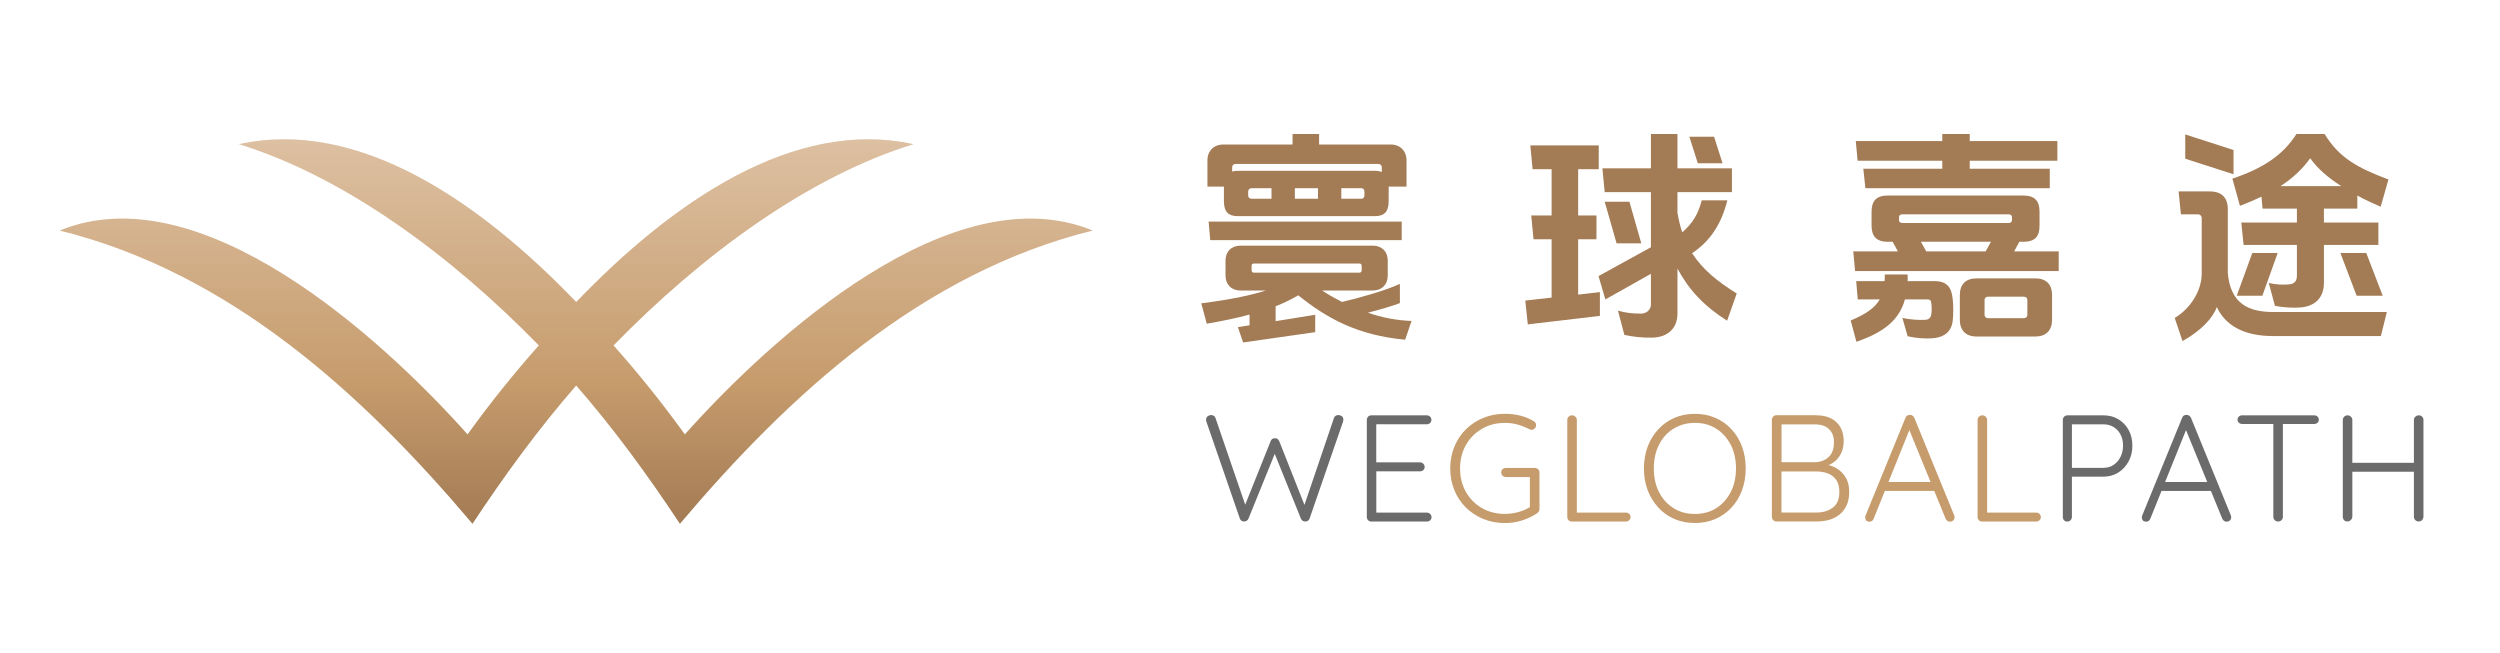
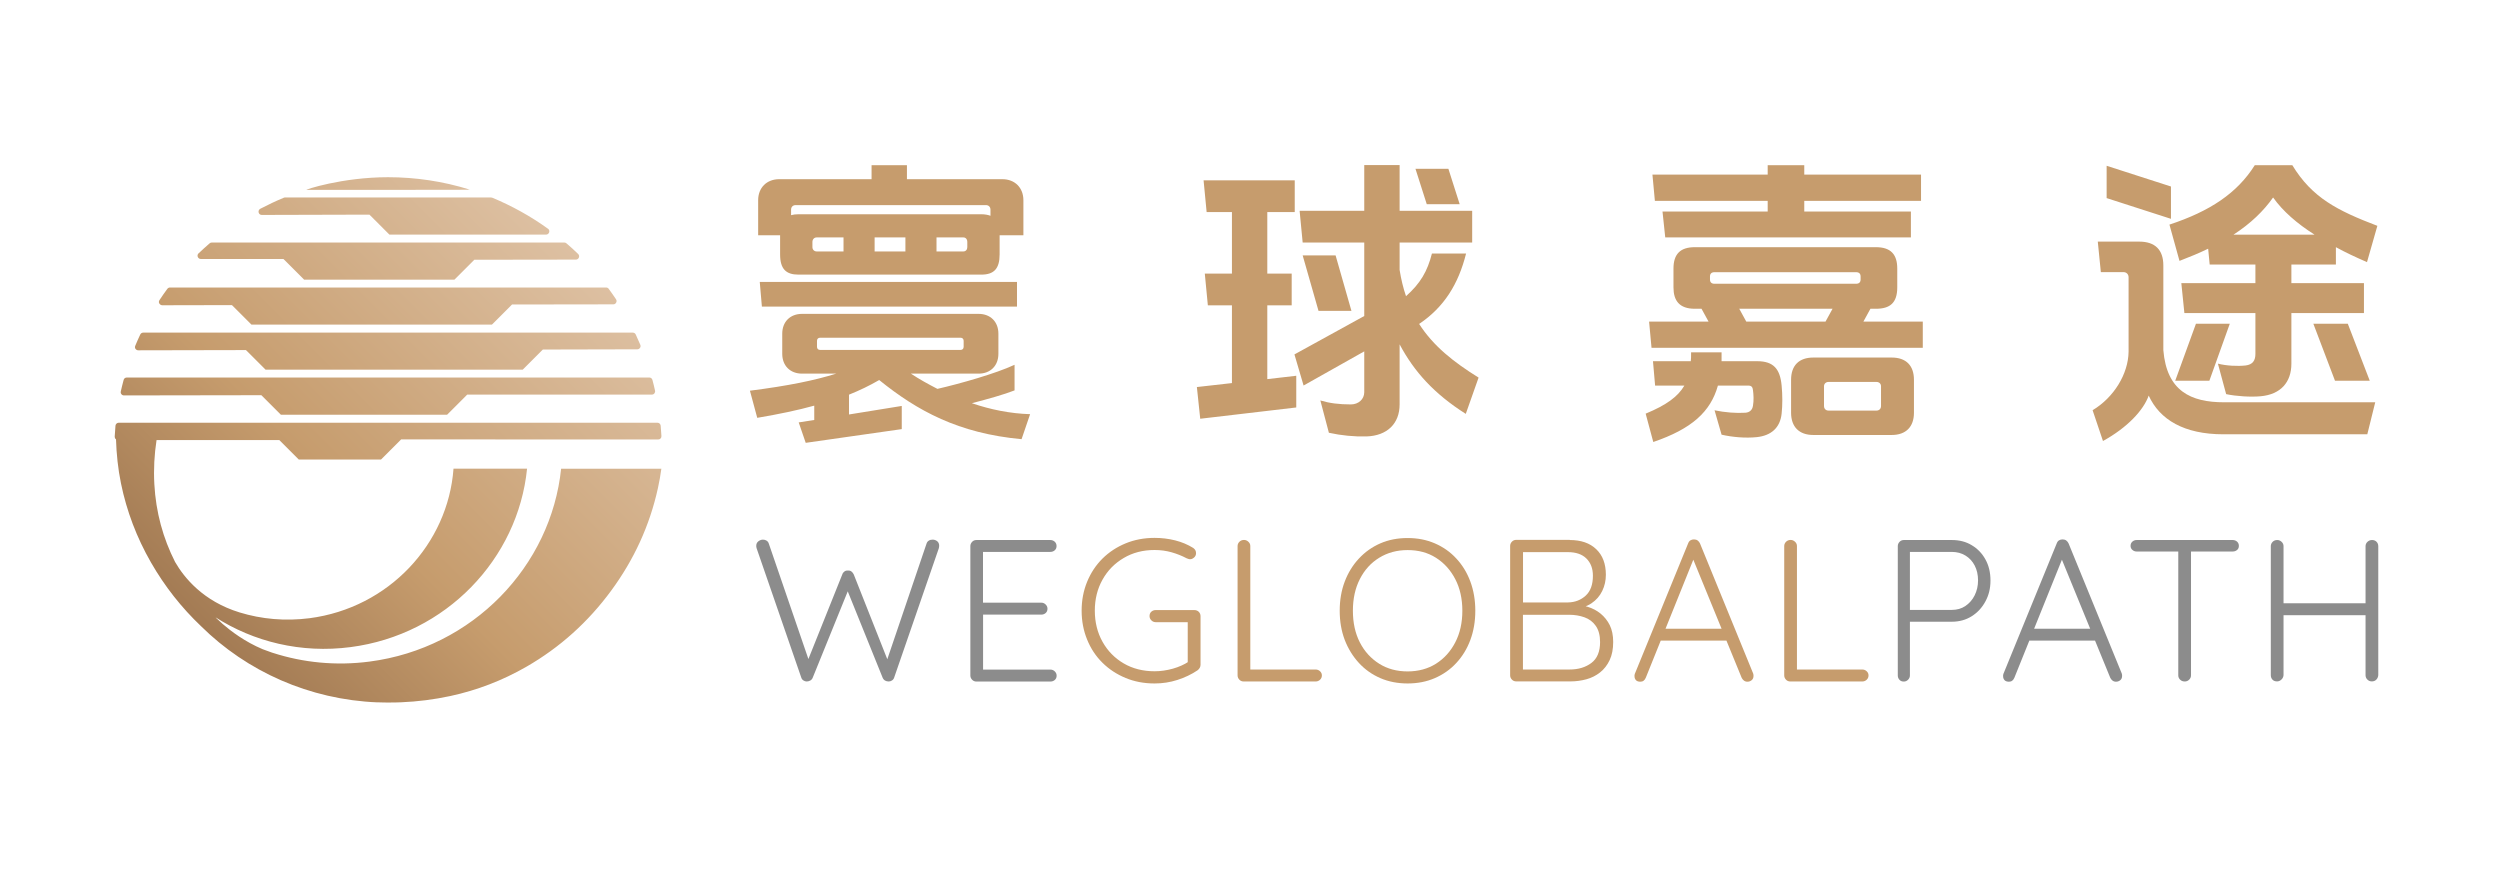
- <svg xmlns="http://www.w3.org/2000/svg" id="Layer_1" data-name="Layer 1" viewBox="0 0 437 114">
+ <svg xmlns="http://www.w3.org/2000/svg" id="Layer_1" data-name="Layer 1" viewBox="0 0 328 114">
  <defs>
    <style>
      .cls-1 {
-         fill: #a37b54;
+         fill: url(#linear-gradient);
      }

      .cls-2 {
-         fill: url(#linear-gradient);
+         fill: #c69c6d;
      }

      .cls-3 {
-         fill: #c69c6d;
-       }
- 
-       .cls-4 {
-         fill: #6b6b6b;
+         fill: #8c8c8c;
      }
    </style>
-     <linearGradient id="linear-gradient" x1="100.71" y1="91.56" x2="100.71" y2="24.33" gradientUnits="userSpaceOnUse">
+     <linearGradient id="linear-gradient" x1="26.5" y1="82.28" x2="75.65" y2="33.13" gradientUnits="userSpaceOnUse">
      <stop offset="0" stop-color="#a37b54" />
      <stop offset=".37" stop-color="#c69c6d" />
      <stop offset="1" stop-color="#ddc0a2" />
    </linearGradient>
  </defs>
  <g>
-     <path class="cls-4" d="M233.97,72.55c.21,0,.41.07.58.2s.27.33.27.6c0,.11-.02.22-.05.34l-5.86,16.97c-.05.16-.15.28-.29.37-.14.09-.28.13-.42.13-.18,0-.34-.04-.48-.12-.14-.08-.25-.21-.32-.38l-4.69-11.61.21.05-4.69,11.56c-.07.18-.18.3-.33.38-.15.08-.3.12-.46.12-.14,0-.28-.04-.42-.13-.14-.09-.24-.21-.29-.37l-5.86-16.97c-.04-.12-.05-.23-.05-.32,0-.27.1-.47.29-.61.2-.14.39-.21.58-.21.18,0,.34.04.48.13.14.09.24.21.29.37l5.33,15.54-.29.03,4.61-11.51c.05-.16.15-.29.28-.38.13-.1.29-.14.46-.12.18-.02.33.02.46.12.13.1.23.23.3.38l4.53,11.45-.26.11,5.3-15.62c.05-.16.15-.28.29-.37.14-.09.31-.13.5-.13Z" />
-     <path class="cls-4" d="M239.69,72.6h9.7c.23,0,.42.08.58.22.16.15.24.34.24.57s-.08.42-.24.56c-.16.14-.35.21-.58.21h-9.09l.27-.45v7.45l-.29-.34h7.93c.23,0,.42.08.58.24s.24.34.24.56c0,.23-.08.42-.24.56s-.35.21-.58.21h-7.87l.24-.26v7.63l-.13-.16h8.96c.23,0,.42.08.58.24.16.16.24.34.24.56,0,.23-.08.42-.24.56-.16.14-.35.21-.58.21h-9.7c-.23,0-.42-.08-.57-.24s-.22-.34-.22-.56v-16.97c0-.21.07-.4.22-.56s.34-.24.57-.24Z" />
-     <path class="cls-3" d="M263.07,91.43c-1.38,0-2.65-.24-3.8-.72-1.16-.48-2.17-1.14-3.04-2-.87-.86-1.54-1.87-2.01-3.04-.48-1.17-.72-2.43-.72-3.79s.24-2.62.72-3.79c.48-1.17,1.15-2.18,2.01-3.04.87-.86,1.88-1.52,3.04-2,1.16-.48,2.43-.72,3.8-.72.94,0,1.84.11,2.71.33.87.22,1.65.55,2.36.99.12.09.22.19.28.3.06.12.09.24.09.38,0,.23-.08.42-.25.57-.17.15-.34.23-.52.23-.09,0-.17-.01-.24-.04s-.15-.06-.24-.09c-.6-.32-1.26-.58-1.96-.78-.71-.2-1.45-.3-2.23-.3-1.52,0-2.87.35-4.05,1.05-1.19.7-2.11,1.64-2.79,2.84-.67,1.19-1.01,2.55-1.01,4.07s.33,2.88,1.01,4.08c.67,1.2,1.6,2.15,2.79,2.84,1.18.69,2.54,1.03,4.05,1.03.8,0,1.6-.12,2.4-.34.8-.23,1.5-.54,2.08-.93l-.13.56v-6.1l.4.37h-4.59c-.23,0-.42-.08-.58-.24-.16-.16-.24-.34-.24-.56,0-.25.08-.44.24-.58.16-.14.35-.21.58-.21h5.04c.25,0,.45.08.6.23s.23.34.23.57v6.39c0,.14-.04.27-.11.4-.07.12-.17.23-.29.32-.79.53-1.67.95-2.64,1.26-.96.31-1.96.46-2.98.46Z" />
-     <path class="cls-3" d="M284.2,89.6c.23,0,.42.08.58.23s.24.33.24.54c0,.23-.08.42-.24.57-.16.15-.35.23-.58.23h-9.44c-.23,0-.42-.08-.57-.24-.15-.16-.23-.34-.23-.56v-16.97c0-.21.08-.4.24-.56s.36-.24.61-.24c.21,0,.4.08.57.24s.25.34.25.56v16.65l-.5-.45h9.07Z" />
-     <path class="cls-3" d="M305.15,81.88c0,1.4-.22,2.67-.65,3.83-.43,1.16-1.05,2.17-1.84,3.02-.79.86-1.74,1.52-2.82,1.99s-2.28.7-3.57.7-2.5-.23-3.58-.7c-1.08-.47-2.02-1.13-2.81-1.99s-1.41-1.86-1.86-3.02c-.44-1.16-.66-2.43-.66-3.83s.22-2.67.66-3.83c.44-1.16,1.06-2.16,1.86-3.02s1.73-1.52,2.81-1.99c1.08-.47,2.27-.7,3.58-.7s2.48.23,3.57.7c1.09.47,2.03,1.13,2.82,1.99.8.86,1.41,1.86,1.84,3.02.43,1.16.65,2.44.65,3.83ZM303.45,81.88c0-1.57-.31-2.96-.93-4.15-.62-1.19-1.46-2.12-2.53-2.8s-2.31-1.01-3.72-1.01-2.64.34-3.73,1.01-1.93,1.6-2.54,2.8c-.61,1.19-.91,2.58-.91,4.15s.3,2.96.91,4.15c.61,1.19,1.46,2.12,2.54,2.8s2.33,1.01,3.73,1.01,2.66-.34,3.72-1.01,1.91-1.6,2.53-2.8c.62-1.19.93-2.58.93-4.15Z" />
-     <path class="cls-3" d="M317.53,72.6c1.49,0,2.65.4,3.49,1.21.84.8,1.26,1.92,1.26,3.35,0,.76-.16,1.47-.48,2.13-.32.66-.79,1.2-1.42,1.62-.63.42-1.39.65-2.29.7l-.13-.53c.65,0,1.29.09,1.92.28.63.19,1.19.48,1.7.89.5.41.91.92,1.21,1.52.3.61.45,1.35.45,2.21,0,.92-.15,1.71-.46,2.37s-.73,1.2-1.26,1.62-1.13.72-1.79.9-1.36.28-2.08.28h-7.13c-.23,0-.42-.08-.57-.24-.15-.16-.23-.34-.23-.56v-16.97c0-.21.08-.4.23-.56.15-.16.34-.24.57-.24h7.03ZM317.29,74.19h-6.2l.32-.5v7.5l-.29-.4h6.2c.92-.02,1.69-.32,2.32-.9.63-.58.94-1.45.94-2.6,0-.96-.29-1.71-.86-2.27s-1.38-.83-2.43-.83ZM317.5,82.41h-6.23l.13-.19v7.61l-.16-.24h6.28c1.15,0,2.1-.29,2.86-.86s1.14-1.49,1.14-2.74c0-.88-.19-1.59-.56-2.12s-.87-.91-1.49-1.13c-.62-.22-1.28-.33-1.99-.33Z" />
-     <path class="cls-3" d="M333.96,74.67l-6.44,15.99c-.07.18-.17.31-.29.4-.12.09-.27.13-.42.13-.27,0-.46-.07-.58-.2-.12-.13-.19-.3-.19-.49-.02-.09,0-.19.03-.32l7-17.13c.07-.19.17-.33.31-.41.13-.08.29-.12.46-.12.19,0,.36.05.49.15.13.1.23.22.3.38l6.97,17.05c.04.11.05.21.05.32,0,.25-.08.44-.24.57-.16.13-.34.2-.56.2-.18,0-.33-.05-.46-.15-.13-.1-.23-.23-.3-.38l-6.6-16.12.48.13ZM329.06,85.81l.66-1.56h8.22l.32,1.56h-9.2Z" />
-     <path class="cls-3" d="M355.92,89.6c.23,0,.42.08.58.23s.24.33.24.54c0,.23-.08.42-.24.57-.16.15-.35.23-.58.23h-9.44c-.23,0-.42-.08-.57-.24-.15-.16-.23-.34-.23-.56v-16.97c0-.21.08-.4.24-.56s.36-.24.61-.24c.21,0,.4.08.57.24s.25.34.25.56v16.65l-.5-.45h9.07Z" />
-     <path class="cls-4" d="M367.66,72.6c.99,0,1.87.22,2.62.68.76.45,1.36,1.07,1.8,1.87.44.79.66,1.71.66,2.76s-.22,1.92-.66,2.74c-.44.82-1.04,1.47-1.8,1.95-.76.48-1.63.72-2.62.72h-5.62l.13-.24v7.29c0,.21-.08.4-.24.56-.16.16-.34.24-.56.24-.25,0-.44-.08-.58-.24s-.21-.34-.21-.56v-16.97c0-.21.08-.4.23-.56.15-.16.34-.24.57-.24h6.28ZM367.66,81.78c.69,0,1.29-.17,1.8-.52s.92-.81,1.21-1.4c.29-.59.44-1.24.44-1.95,0-.74-.15-1.39-.44-1.95-.29-.56-.69-.99-1.21-1.31s-1.11-.48-1.8-.48h-5.62l.13-.21v7.98l-.16-.16h5.65Z" />
-     <path class="cls-4" d="M382.32,74.67l-6.44,15.99c-.07.18-.17.31-.29.4-.12.09-.27.13-.42.13-.27,0-.46-.07-.58-.2-.12-.13-.19-.3-.19-.49-.02-.09,0-.19.03-.32l7-17.13c.07-.19.17-.33.31-.41.13-.08.29-.12.46-.12.19,0,.36.05.49.15.13.1.23.22.3.38l6.97,17.05c.04.11.05.21.05.32,0,.25-.08.44-.24.57-.16.13-.34.2-.56.2-.18,0-.33-.05-.46-.15-.13-.1-.23-.23-.3-.38l-6.6-16.12.48.13ZM377.42,85.81l.66-1.56h8.22l.32,1.56h-9.2Z" />
-     <path class="cls-4" d="M391.92,74.11c-.21,0-.4-.07-.56-.21s-.24-.32-.24-.53c0-.23.08-.42.24-.56s.34-.21.56-.21h12.59c.23,0,.42.07.58.21s.24.33.24.56-.08.41-.24.54c-.16.13-.35.2-.58.2h-12.59ZM398.23,91.16c-.25,0-.45-.08-.61-.24s-.24-.34-.24-.56v-16.89h1.67v16.89c0,.21-.08.4-.24.56s-.35.24-.58.24Z" />
-     <path class="cls-4" d="M410.37,72.6c.21,0,.4.08.57.24s.25.35.25.58v16.91c-.02.23-.11.42-.28.58s-.36.24-.57.24c-.26,0-.47-.08-.61-.24s-.21-.35-.21-.58v-16.91c0-.23.08-.42.24-.58s.36-.24.61-.24ZM410.24,80.9h12.59l-.03,1.56h-12.67l.11-1.56ZM422.8,72.6c.25,0,.45.08.6.24.15.16.22.35.22.58v16.91c-.02.23-.1.42-.25.58-.15.16-.35.24-.6.24-.23,0-.42-.08-.58-.24-.16-.16-.24-.35-.24-.58v-16.91c0-.23.08-.42.25-.58s.37-.24.6-.24Z" />
+     <path class="cls-3" d="M122.37,70.8c.21,0,.41.07.58.2s.27.33.27.6c0,.11-.02.22-.05.34l-5.86,16.97c-.05.16-.15.28-.29.37-.14.09-.28.13-.42.13-.18,0-.34-.04-.48-.12-.14-.08-.25-.21-.32-.38l-4.69-11.61.21.05-4.69,11.56c-.07.18-.18.3-.33.38-.15.08-.3.12-.46.12-.14,0-.28-.04-.42-.13-.14-.09-.24-.21-.29-.37l-5.86-16.97c-.04-.12-.05-.23-.05-.32,0-.27.1-.47.29-.61.19-.14.39-.21.58-.21.18,0,.34.04.48.13.14.09.24.21.29.37l5.33,15.54-.29.03,4.61-11.51c.05-.16.15-.29.28-.38.13-.1.29-.14.46-.12.18-.02.33.02.46.12.13.1.23.23.3.38l4.53,11.45-.27.11,5.3-15.62c.05-.16.15-.28.29-.37.14-.09.31-.13.5-.13Z" />
+     <path class="cls-3" d="M128.1,70.85h9.7c.23,0,.42.08.58.22.16.15.24.34.24.57s-.08.42-.24.56c-.16.14-.35.21-.58.21h-9.09l.26-.45v7.45l-.29-.34h7.93c.23,0,.42.08.58.24s.24.34.24.56c0,.23-.08.42-.24.56s-.35.21-.58.21h-7.87l.24-.26v7.63l-.13-.16h8.96c.23,0,.42.08.58.24s.24.34.24.56c0,.23-.08.42-.24.56s-.35.21-.58.21h-9.7c-.23,0-.42-.08-.57-.24-.15-.16-.23-.34-.23-.56v-16.97c0-.21.08-.4.23-.56.15-.16.34-.24.57-.24Z" />
+     <path class="cls-2" d="M151.48,89.67c-1.38,0-2.65-.24-3.8-.72-1.16-.48-2.17-1.14-3.04-2-.87-.86-1.54-1.87-2.01-3.04-.48-1.17-.72-2.43-.72-3.79s.24-2.62.72-3.79c.48-1.17,1.15-2.18,2.01-3.04.87-.86,1.88-1.52,3.04-2,1.16-.48,2.43-.72,3.8-.72.94,0,1.84.11,2.71.33.87.22,1.65.55,2.36.99.12.09.22.19.28.3.06.12.09.24.09.38,0,.23-.08.42-.25.57-.17.15-.34.23-.52.23-.09,0-.17-.01-.24-.04s-.15-.06-.24-.09c-.6-.32-1.26-.58-1.96-.78-.71-.2-1.45-.3-2.23-.3-1.52,0-2.87.35-4.05,1.05-1.19.7-2.11,1.64-2.78,2.84-.67,1.19-1.01,2.55-1.01,4.07s.34,2.88,1.01,4.08c.67,1.2,1.6,2.15,2.78,2.84,1.18.69,2.54,1.03,4.05,1.03.8,0,1.6-.12,2.4-.34.8-.23,1.5-.54,2.08-.93l-.13.56v-6.1l.4.37h-4.59c-.23,0-.42-.08-.58-.24-.16-.16-.24-.34-.24-.56,0-.25.08-.44.24-.58.16-.14.35-.21.58-.21h5.04c.25,0,.45.08.6.23s.23.34.23.57v6.39c0,.14-.04.27-.11.4-.07.12-.17.23-.29.32-.79.53-1.67.95-2.64,1.26-.96.31-1.96.46-2.98.46Z" />
+     <path class="cls-2" d="M172.61,87.84c.23,0,.42.08.58.23s.24.33.24.54c0,.23-.08.42-.24.57-.16.15-.35.23-.58.23h-9.44c-.23,0-.42-.08-.57-.24-.15-.16-.23-.34-.23-.56v-16.97c0-.21.08-.4.24-.56s.36-.24.61-.24c.21,0,.4.08.57.24s.25.34.25.56v16.65l-.5-.45h9.07Z" />
+     <path class="cls-2" d="M193.56,80.13c0,1.4-.22,2.67-.65,3.83-.43,1.16-1.05,2.17-1.84,3.02-.79.86-1.74,1.52-2.82,1.99s-2.28.7-3.57.7-2.5-.23-3.58-.7c-1.08-.47-2.02-1.13-2.81-1.99s-1.41-1.86-1.86-3.02c-.44-1.16-.66-2.43-.66-3.83s.22-2.67.66-3.83c.44-1.16,1.06-2.16,1.86-3.02s1.73-1.52,2.81-1.99c1.08-.47,2.27-.7,3.58-.7s2.48.23,3.57.7c1.09.47,2.03,1.13,2.82,1.99.8.86,1.41,1.86,1.84,3.02.43,1.16.65,2.44.65,3.83ZM191.86,80.13c0-1.57-.31-2.96-.93-4.15-.62-1.19-1.46-2.12-2.53-2.8s-2.31-1.01-3.72-1.01-2.64.34-3.73,1.01-1.93,1.6-2.54,2.8c-.61,1.19-.91,2.58-.91,4.15s.3,2.96.91,4.15c.61,1.19,1.46,2.12,2.54,2.8s2.33,1.01,3.73,1.01,2.66-.34,3.72-1.01,1.91-1.6,2.53-2.8c.62-1.19.93-2.58.93-4.15Z" />
+     <path class="cls-2" d="M205.94,70.85c1.49,0,2.65.4,3.49,1.21.84.8,1.26,1.92,1.26,3.35,0,.76-.16,1.47-.48,2.13-.32.66-.79,1.2-1.42,1.62-.63.42-1.39.65-2.29.7l-.13-.53c.65,0,1.29.09,1.92.28.63.19,1.19.48,1.7.89.5.41.91.92,1.21,1.52.3.61.45,1.35.45,2.21,0,.92-.15,1.71-.46,2.37s-.73,1.2-1.26,1.62-1.13.72-1.79.9-1.36.28-2.08.28h-7.13c-.23,0-.42-.08-.57-.24-.15-.16-.23-.34-.23-.56v-16.97c0-.21.08-.4.23-.56.15-.16.34-.24.57-.24h7.03ZM205.7,72.44h-6.2l.32-.5v7.5l-.29-.4h6.2c.92-.02,1.69-.32,2.32-.9.63-.58.94-1.45.94-2.6,0-.96-.29-1.71-.86-2.27s-1.38-.83-2.43-.83ZM205.91,80.66h-6.23l.13-.19v7.61l-.16-.24h6.28c1.15,0,2.1-.29,2.86-.86s1.14-1.49,1.14-2.74c0-.88-.19-1.59-.56-2.12s-.87-.91-1.49-1.13c-.62-.22-1.28-.33-1.99-.33Z" />
+     <path class="cls-2" d="M222.37,72.92l-6.44,15.99c-.07.18-.17.31-.29.4-.12.09-.27.13-.42.13-.27,0-.46-.07-.58-.2-.12-.13-.19-.3-.19-.49-.02-.09,0-.19.03-.32l7-17.13c.07-.19.17-.33.31-.41.13-.08.29-.12.46-.12.19,0,.36.05.49.15.13.1.23.22.3.38l6.97,17.05c.04.11.05.21.05.32,0,.25-.08.44-.24.57-.16.13-.34.2-.56.2-.18,0-.33-.05-.46-.15-.13-.1-.23-.23-.3-.38l-6.6-16.12.48.13ZM217.47,84.05l.66-1.56h8.22l.32,1.56h-9.2Z" />
+     <path class="cls-2" d="M244.33,87.84c.23,0,.42.08.58.23s.24.33.24.54c0,.23-.08.42-.24.57-.16.15-.35.23-.58.23h-9.44c-.23,0-.42-.08-.57-.24-.15-.16-.23-.34-.23-.56v-16.97c0-.21.08-.4.24-.56s.36-.24.61-.24c.21,0,.4.08.57.24s.25.34.25.56v16.65l-.5-.45h9.07Z" />
+     <path class="cls-3" d="M256.07,70.85c.99,0,1.87.22,2.62.68.76.45,1.36,1.07,1.8,1.87.44.79.66,1.71.66,2.76s-.22,1.92-.66,2.74c-.44.82-1.04,1.47-1.8,1.95-.76.48-1.63.72-2.62.72h-5.62l.13-.24v7.29c0,.21-.08.4-.24.56-.16.16-.34.24-.56.24-.25,0-.44-.08-.58-.24s-.21-.34-.21-.56v-16.97c0-.21.08-.4.23-.56.15-.16.34-.24.57-.24h6.28ZM256.07,80.02c.69,0,1.29-.17,1.8-.52s.92-.81,1.21-1.4c.29-.59.44-1.24.44-1.95,0-.74-.15-1.39-.44-1.95-.29-.56-.69-.99-1.21-1.31s-1.11-.48-1.8-.48h-5.62l.13-.21v7.98l-.16-.16h5.65Z" />
+     <path class="cls-3" d="M270.73,72.92l-6.44,15.99c-.07.18-.17.31-.29.4-.12.09-.27.13-.42.13-.27,0-.46-.07-.58-.2-.12-.13-.19-.3-.19-.49-.02-.09,0-.19.03-.32l7-17.13c.07-.19.17-.33.31-.41.13-.08.29-.12.46-.12.19,0,.36.05.49.15.13.1.23.22.3.38l6.97,17.05c.04.11.05.21.05.32,0,.25-.08.44-.24.57-.16.13-.34.2-.56.2-.18,0-.33-.05-.46-.15-.13-.1-.23-.23-.3-.38l-6.6-16.12.48.13ZM265.83,84.05l.66-1.56h8.22l.32,1.56h-9.2Z" />
+     <path class="cls-3" d="M280.33,72.36c-.21,0-.4-.07-.56-.21s-.24-.32-.24-.53c0-.23.08-.42.24-.56s.34-.21.56-.21h12.59c.23,0,.42.07.58.21s.24.33.24.56-.08.41-.24.54c-.16.13-.35.2-.58.2h-12.59ZM286.64,89.41c-.25,0-.45-.08-.61-.24s-.24-.34-.24-.56v-16.89h1.67v16.89c0,.21-.08.4-.24.56s-.35.24-.58.24Z" />
+     <path class="cls-3" d="M298.78,70.85c.21,0,.4.08.57.24s.25.35.25.58v16.91c-.02.23-.11.42-.28.58s-.36.24-.57.24c-.26,0-.47-.08-.61-.24s-.21-.35-.21-.58v-16.91c0-.23.08-.42.24-.58s.36-.24.61-.24ZM298.65,79.15h12.59l-.03,1.56h-12.67l.11-1.56ZM311.21,70.85c.25,0,.45.08.6.24.15.16.22.35.22.58v16.91c-.02.23-.1.42-.25.58-.15.16-.35.24-.6.24-.23,0-.42-.08-.58-.24-.16-.16-.24-.35-.24-.58v-16.91c0-.23.08-.42.25-.58s.37-.24.6-.24Z" />
  </g>
  <g>
-     <path class="cls-1" d="M246.74,56.1l-1.12,3.28c-8.28-.76-13.68-3.72-18.68-7.76-1.24.72-2.56,1.36-3.96,1.92v2.6l6.92-1.12v3.04l-12.6,1.8-.92-2.68,2.04-.32v-1.88c-2.16.6-4.64,1.12-7.48,1.6l-.96-3.56c5.04-.64,8.52-1.36,11.32-2.24h-4.48c-1.56,0-2.6-1.04-2.6-2.6v-2.64c0-1.56,1.04-2.6,2.6-2.6h23.16c1.56,0,2.6,1.04,2.6,2.6v2.64c0,1.56-1.04,2.6-2.6,2.6h-8.88c1.08.72,2.24,1.36,3.48,2,2.96-.68,7.64-2,10.12-3.16v3.36c-1.32.52-3.44,1.12-5.6,1.68,2.44.84,5.04,1.36,7.64,1.44ZM242.74,35.14c0,1.88-.76,2.64-2.4,2.64h-24c-1.6,0-2.4-.72-2.4-2.64v-2.52h-2.88v-4.6c0-1.64,1.12-2.76,2.76-2.76h12.12v-1.84h4.64v1.84h12.52c1.64,0,2.76,1.12,2.76,2.76v4.6h-3.12v2.52ZM245.02,41.98h-33.47l-.28-3.24h33.75v3.24ZM241.54,29.26c0-.36-.24-.6-.6-.6h-24.96c-.36,0-.6.24-.6.6v.72c.28-.08.6-.12.96-.12h24c.48,0,.88.08,1.2.2v-.8ZM222.26,32.9h-3.52c-.32,0-.56.24-.56.6v.68c0,.32.24.56.56.56h3.52v-1.84ZM219.18,47.66h18.44c.24,0,.4-.16.4-.4v-.8c0-.24-.16-.4-.4-.4h-18.44c-.24,0-.4.16-.4.4v.8c0,.24.16.4.4.4ZM230.38,32.9h-4.04v1.84h4.04v-1.84ZM237.98,34.74c.32,0,.52-.24.52-.56v-.68c0-.36-.2-.6-.52-.6h-3.52v1.84h3.52Z" />
-     <path class="cls-1" d="M279.66,51.06v4.16l-12.6,1.48-.44-4.16,4.6-.52v-10.2h-3.16l-.4-4.16h3.56v-8.08h-3.32l-.4-4.16h11.96v4.16h-3.6v8.08h3.2v4.16h-3.2v9.68l3.8-.44ZM303.58,51.3l-1.68,4.76c-4.16-2.64-6.76-5.52-8.68-9.12v7.88c0,2.52-1.64,4.12-4.36,4.2-1.6.04-3.28-.12-4.92-.48l-1.12-4.24c1.2.36,2.44.52,4,.52,1,0,1.76-.68,1.76-1.6v-5.36l-7.96,4.48-1.2-4.08,9.16-5.04v-9.64h-8.08l-.4-4.16h8.48v-6h4.64v6h9.52v4.16h-9.52v3.6c.2,1.24.48,2.4.84,3.44,1.88-1.68,2.8-3.24,3.4-5.6h4.48c-1,4-2.88,7.04-6.16,9.24,1.88,2.92,4.52,5,7.8,7.04ZM284.82,35.26l2.08,7.28h-4.32l-2.08-7.28h4.32ZM299.62,23.9l1.48,4.64h-4.32l-1.48-4.64h4.32Z" />
-     <path class="cls-1" d="M338.14,49.14c2.16,0,3,1.04,3.2,3.2.12,1.24.12,2.56,0,3.68-.2,1.88-1.4,2.88-3.24,3.08-1.52.16-3.24,0-4.64-.32l-.92-3.2c1.32.28,2.84.4,4.04.32.56-.04.92-.36,1-.92.12-.68.08-1.44,0-2.04-.04-.4-.2-.6-.6-.6h-4c-.96,3.44-3.44,5.68-8.48,7.4l-1-3.72c2.72-1.12,4.24-2.24,5.08-3.68h-3.84l-.28-3.2h4.96c.04-.28.04-.6.04-.92v-.24h4v1.16h4.68ZM352.06,43.94h7.8v3.44h-35.59l-.32-3.44h7.8l-.92-1.68h-.88c-2.04,0-2.8-1.08-2.8-2.8v-2.48c0-1.88.88-2.8,2.8-2.8h23.76c1.92,0,2.8.92,2.8,2.8v2.48c0,2.04-.96,2.8-2.8,2.8h-.72l-.92,1.68ZM358.3,29.5v3.4h-32.23l-.36-3.4h13.8v-1.4h-14.8l-.32-3.44h15.12v-1.24h4.8v1.24h15.32v3.44h-15.32v1.4h14ZM331.94,38.02v.4c0,.36.2.56.6.56h18.56c.4,0,.6-.2.6-.56v-.4c0-.36-.2-.56-.6-.56h-18.56c-.4,0-.6.2-.6.56ZM335.78,42.26l.92,1.68h10.4l.92-1.68h-12.24ZM358.7,51.58v4.32c0,1.84-1.04,2.92-2.92,2.92h-10.28c-1.88,0-2.92-1.08-2.92-2.92v-4.32c0-1.88,1.04-2.92,2.92-2.92h10.28c1.88,0,2.92,1.04,2.92,2.92ZM346.9,52.42v2.6c0,.36.24.6.6.6h6.28c.36,0,.6-.24.6-.6v-2.6c0-.32-.24-.56-.6-.56h-6.28c-.36,0-.6.24-.6.56Z" />
-     <path class="cls-1" d="M397.38,54.54h19.84l-1.04,4.2h-18.88c-5.16,0-8.36-1.92-9.8-5.08-.68,1.92-2.8,4.2-6,5.96l-1.36-4.04c2.8-1.68,4.68-4.76,4.72-7.68v-9.76c0-.4-.28-.68-.68-.68h-2.96l-.4-4h5.44c2.08,0,3.16,1.08,3.16,3.12v11.12c.44,5.36,3.6,6.84,7.96,6.84ZM381.98,27.74v-4.24l8.44,2.72v4.24l-8.44-2.72ZM412.06,36.46h-5.84v2.44h9.52v3.92h-9.52v6.64c0,2.44-1.4,4.04-4.04,4.28-1.32.12-3.2,0-4.52-.28l-1.08-4c1.08.28,2.56.36,3.64.24.92-.12,1.28-.64,1.28-1.52v-5.36h-9.32l-.4-3.92h9.72v-2.44h-6l-.2-2.08c-1.16.56-2.4,1.08-3.76,1.6l-1.32-4.76c5.32-1.76,8.88-4.12,11.2-7.8h4.92c2.6,4.28,5.92,5.96,11.16,7.96l-1.36,4.76c-1.48-.64-2.84-1.28-4.08-1.96v2.28ZM390.98,51.7l2.72-7.48h4.44l-2.68,7.48h-4.48ZM403.82,27.66c-1.24,1.76-2.92,3.4-5.2,4.88h10.64c-2.32-1.48-4.16-3.08-5.44-4.88ZM409.1,44.22h4.52l2.88,7.48h-4.56l-2.84-7.48Z" />
+     <path class="cls-2" d="M135.15,54.34l-1.12,3.28c-8.28-.76-13.68-3.72-18.68-7.76-1.24.72-2.56,1.36-3.96,1.92v2.6l6.92-1.12v3.04l-12.6,1.8-.92-2.68,2.04-.32v-1.88c-2.16.6-4.64,1.12-7.48,1.6l-.96-3.56c5.04-.64,8.52-1.36,11.32-2.24h-4.48c-1.56,0-2.6-1.04-2.6-2.6v-2.64c0-1.56,1.04-2.6,2.6-2.6h23.16c1.56,0,2.6,1.04,2.6,2.6v2.64c0,1.56-1.04,2.6-2.6,2.6h-8.88c1.08.72,2.24,1.36,3.48,2,2.96-.68,7.64-2,10.12-3.16v3.36c-1.32.52-3.44,1.12-5.6,1.68,2.44.84,5.04,1.36,7.64,1.44ZM131.15,33.39c0,1.88-.76,2.64-2.4,2.64h-24c-1.6,0-2.4-.72-2.4-2.64v-2.52h-2.88v-4.6c0-1.64,1.12-2.76,2.76-2.76h12.12v-1.84h4.64v1.84h12.52c1.64,0,2.76,1.12,2.76,2.76v4.6h-3.12v2.52ZM133.43,40.23h-33.47l-.28-3.24h33.75v3.24ZM129.95,27.51c0-.36-.24-.6-.6-.6h-24.96c-.36,0-.6.24-.6.6v.72c.28-.08.6-.12.96-.12h24c.48,0,.88.08,1.2.2v-.8ZM110.67,31.15h-3.52c-.32,0-.56.24-.56.6v.68c0,.32.24.56.56.56h3.52v-1.84ZM107.59,45.91h18.44c.24,0,.4-.16.4-.4v-.8c0-.24-.16-.4-.4-.4h-18.44c-.24,0-.4.16-.4.4v.8c0,.24.16.4.4.4ZM118.79,31.15h-4.04v1.84h4.04v-1.84ZM126.39,32.99c.32,0,.52-.24.52-.56v-.68c0-.36-.2-.6-.52-.6h-3.52v1.84h3.52Z" />
+     <path class="cls-2" d="M170.07,49.3v4.16l-12.6,1.48-.44-4.16,4.6-.52v-10.2h-3.16l-.4-4.16h3.56v-8.08h-3.32l-.4-4.16h11.96v4.16h-3.6v8.08h3.2v4.16h-3.2v9.68l3.8-.44ZM193.99,49.54l-1.68,4.76c-4.16-2.64-6.76-5.52-8.68-9.12v7.88c0,2.52-1.64,4.12-4.36,4.2-1.6.04-3.28-.12-4.92-.48l-1.12-4.24c1.2.36,2.44.52,4,.52,1,0,1.76-.68,1.76-1.6v-5.36l-7.96,4.48-1.2-4.08,9.16-5.04v-9.64h-8.08l-.4-4.16h8.48v-6h4.64v6h9.52v4.16h-9.52v3.6c.2,1.24.48,2.4.84,3.44,1.88-1.68,2.8-3.24,3.4-5.6h4.48c-1,4-2.88,7.04-6.16,9.24,1.88,2.92,4.52,5,7.8,7.04ZM175.23,33.51l2.08,7.28h-4.32l-2.08-7.28h4.32ZM190.03,22.15l1.48,4.64h-4.32l-1.48-4.64h4.32Z" />
+     <path class="cls-2" d="M230.55,47.39c2.16,0,3,1.04,3.2,3.2.12,1.24.12,2.56,0,3.68-.2,1.88-1.4,2.88-3.24,3.08-1.52.16-3.24,0-4.64-.32l-.92-3.2c1.32.28,2.84.4,4.04.32.56-.04.92-.36,1-.92.12-.68.08-1.44,0-2.04-.04-.4-.2-.6-.6-.6h-4c-.96,3.44-3.44,5.68-8.48,7.4l-1-3.72c2.72-1.12,4.24-2.24,5.08-3.68h-3.84l-.28-3.2h4.96c.04-.28.04-.6.04-.92v-.24h4v1.16h4.68ZM244.47,42.19h7.8v3.44h-35.59l-.32-3.44h7.8l-.92-1.68h-.88c-2.04,0-2.8-1.08-2.8-2.8v-2.48c0-1.88.88-2.8,2.8-2.8h23.76c1.92,0,2.8.92,2.8,2.8v2.48c0,2.04-.96,2.8-2.8,2.8h-.72l-.92,1.68ZM250.71,27.75v3.4h-32.23l-.36-3.4h13.8v-1.4h-14.8l-.32-3.44h15.12v-1.24h4.8v1.24h15.32v3.44h-15.32v1.4h14ZM224.35,36.27v.4c0,.36.2.56.6.56h18.56c.4,0,.6-.2.6-.56v-.4c0-.36-.2-.56-.6-.56h-18.56c-.4,0-.6.2-.6.56ZM228.19,40.51l.92,1.68h10.4l.92-1.68h-12.24ZM251.11,49.83v4.32c0,1.84-1.04,2.92-2.92,2.92h-10.28c-1.88,0-2.92-1.08-2.92-2.92v-4.32c0-1.88,1.04-2.92,2.92-2.92h10.28c1.88,0,2.92,1.04,2.92,2.92ZM239.31,50.67v2.6c0,.36.24.6.6.6h6.28c.36,0,.6-.24.6-.6v-2.6c0-.32-.24-.56-.6-.56h-6.28c-.36,0-.6.24-.6.56Z" />
+     <path class="cls-2" d="M291.79,52.78h19.84l-1.04,4.2h-18.88c-5.16,0-8.36-1.92-9.8-5.08-.68,1.92-2.8,4.2-6,5.96l-1.36-4.04c2.8-1.68,4.68-4.76,4.72-7.68v-9.76c0-.4-.28-.68-.68-.68h-2.96l-.4-4h5.44c2.08,0,3.16,1.08,3.16,3.12v11.12c.44,5.36,3.6,6.84,7.96,6.84ZM276.39,25.99v-4.24l8.44,2.72v4.24l-8.44-2.72ZM306.47,34.71h-5.84v2.44h9.52v3.92h-9.52v6.64c0,2.44-1.4,4.04-4.04,4.28-1.32.12-3.2,0-4.52-.28l-1.08-4c1.08.28,2.56.36,3.64.24.92-.12,1.28-.64,1.28-1.52v-5.36h-9.32l-.4-3.92h9.72v-2.44h-6l-.2-2.08c-1.16.56-2.4,1.08-3.76,1.6l-1.32-4.76c5.32-1.76,8.88-4.12,11.2-7.8h4.92c2.6,4.28,5.92,5.96,11.16,7.96l-1.36,4.76c-1.48-.64-2.84-1.28-4.08-1.96v2.28ZM285.39,49.95l2.72-7.48h4.44l-2.68,7.48h-4.48ZM298.23,25.91c-1.24,1.76-2.92,3.4-5.2,4.88h10.64c-2.32-1.48-4.16-3.08-5.44-4.88ZM303.51,42.47h4.52l2.88,7.48h-4.56l-2.84-7.48Z" />
  </g>
-   <path class="cls-2" d="M100.71,67.4c-6.49,7.46-12.33,15.41-18.12,24.16-19.26-22.79-42.43-43.91-72.16-51.26,24.48-10.07,56.07,18.55,71.3,35.63,3.9-5.42,8.07-10.62,12.46-15.55-15.27-15.65-33.89-29.46-52.44-35.18,20.91-4.62,42.18,10.1,58.97,27.59,16.79-17.49,38.07-32.22,58.97-27.59-18.55,5.72-37.18,19.53-52.44,35.18,4.39,4.93,8.56,10.13,12.46,15.55,15.23-17.08,46.82-45.7,71.3-35.63-29.74,7.35-52.9,28.47-72.16,51.26-5.79-8.75-11.63-16.7-18.12-24.16" />
+   <path class="cls-1" d="M15.85,51.35c.11-.51.24-1.01.37-1.5.05-.19.21-.32.41-.32h68.56c.2,0,.36.13.41.32.13.47.24.94.34,1.4.03.13,0,.25-.08.36-.09.11-.2.16-.33.16h-24.15s-.08,0-.08,0l-2.64,2.64h-21.81l-2.56-2.56-18.02.03c-.14,0-.25-.05-.34-.16-.09-.11-.11-.23-.08-.36ZM74.31,31.92c-.08-.07-.17-.1-.28-.1H27.79c-.11,0-.2.03-.28.1-.49.42-.98.87-1.46,1.32-.13.12-.17.3-.1.47.07.17.22.27.4.27h10.84l2.71,2.71h19.72l2.61-2.61,13.32-.02c.18,0,.33-.1.4-.27.07-.17.03-.34-.1-.47-.5-.49-1.02-.96-1.54-1.4ZM20.91,39.82c.08.14.22.23.38.23l9.14-.02,2.56,2.56h31.55l2.64-2.64,13.28-.02c.17,0,.3-.08.38-.23.08-.14.07-.3-.02-.44-.31-.47-.64-.93-.96-1.37-.08-.11-.2-.17-.35-.17H22.31c-.14,0-.26.06-.35.17-.36.49-.71.99-1.04,1.49-.09.14-.1.3-.02.44ZM73.62,61.48c-1.32,12.79-11.55,23.55-25.14,25.32-4.42.58-8.73.13-12.67-1.14l-.1-.03c-.42-.14-.83-.3-1.24-.45-2.34-.98-4.19-2.39-5.24-3.3-.28-.26-.57-.51-.84-.77-.07-.07-.11-.12-.11-.12h0s-.02-.01-.04-.02c5.04,3.23,11.26,4.78,17.76,3.93,12.54-1.63,21.97-11.6,23.15-23.41h-9.65c-.72,9.86-8.48,18.26-18.89,19.62-3.2.41-6.31.12-9.18-.76-4.78-1.47-7.27-4.56-8.46-6.62-1.58-3.12-2.52-6.52-2.72-10.21-.11-1.97,0-3.9.29-5.78h16.11s2.55,2.55,2.55,2.55h10.79l2.64-2.64h.08s33.64.01,33.64.01c.12,0,.23-.04.31-.13.09-.09.12-.19.12-.32-.03-.46-.06-.92-.1-1.36-.02-.22-.2-.39-.43-.39H15.58c-.22,0-.41.17-.43.39-.04.48-.08.96-.1,1.43,0,.12.03.23.12.32.02.02.03.02.05.04.06,1.93.26,3.86.65,5.77.75,3.67,2.07,7.12,3.93,10.37,1.82,3.17,4.02,5.95,6.58,8.38,6,5.93,14.2,9.63,23.14,9.99.09,0,.17,0,.26,0,.45.02.9.02,1.35.02.29,0,.57,0,.86-.01.22,0,.43-.01.65-.02,2.15-.09,4.29-.36,6.44-.82,3.52-.76,6.84-2.04,9.96-3.83,4.42-2.54,8.13-5.89,11.15-10,2.98-4.05,5.05-8.53,6.13-13.45.19-.84.33-1.69.45-2.54h-13.15ZM71.88,30c-2.26-1.63-4.72-2.99-7.29-4.06-.06-.02-.1-.03-.16-.03h-27.03c-.06,0-.11,0-.16.03-1.04.43-2.08.92-3.09,1.45-.18.09-.26.29-.22.48.05.2.21.33.42.33h0l14.12-.04,2.62,2.62h20.55c.19,0,.35-.12.41-.3.06-.18,0-.37-.16-.48ZM17.78,45.77c.08.12.21.19.35.19h0l14.14-.03,2.57,2.57h33.74l.12-.12,2.52-2.52,12.39-.03c.15,0,.27-.07.36-.19.08-.12.1-.26.04-.4-.19-.46-.4-.92-.6-1.35-.07-.16-.22-.25-.39-.25H18.79c-.17,0-.31.09-.39.25-.23.48-.45.99-.66,1.49-.06.14-.04.28.04.4ZM40.21,24.91c21.15,0,21.55,0,21.39-.04-3.45-1.08-7.06-1.62-10.7-1.62-6.02,0-11.02,1.67-10.69,1.67Z" />
</svg>
